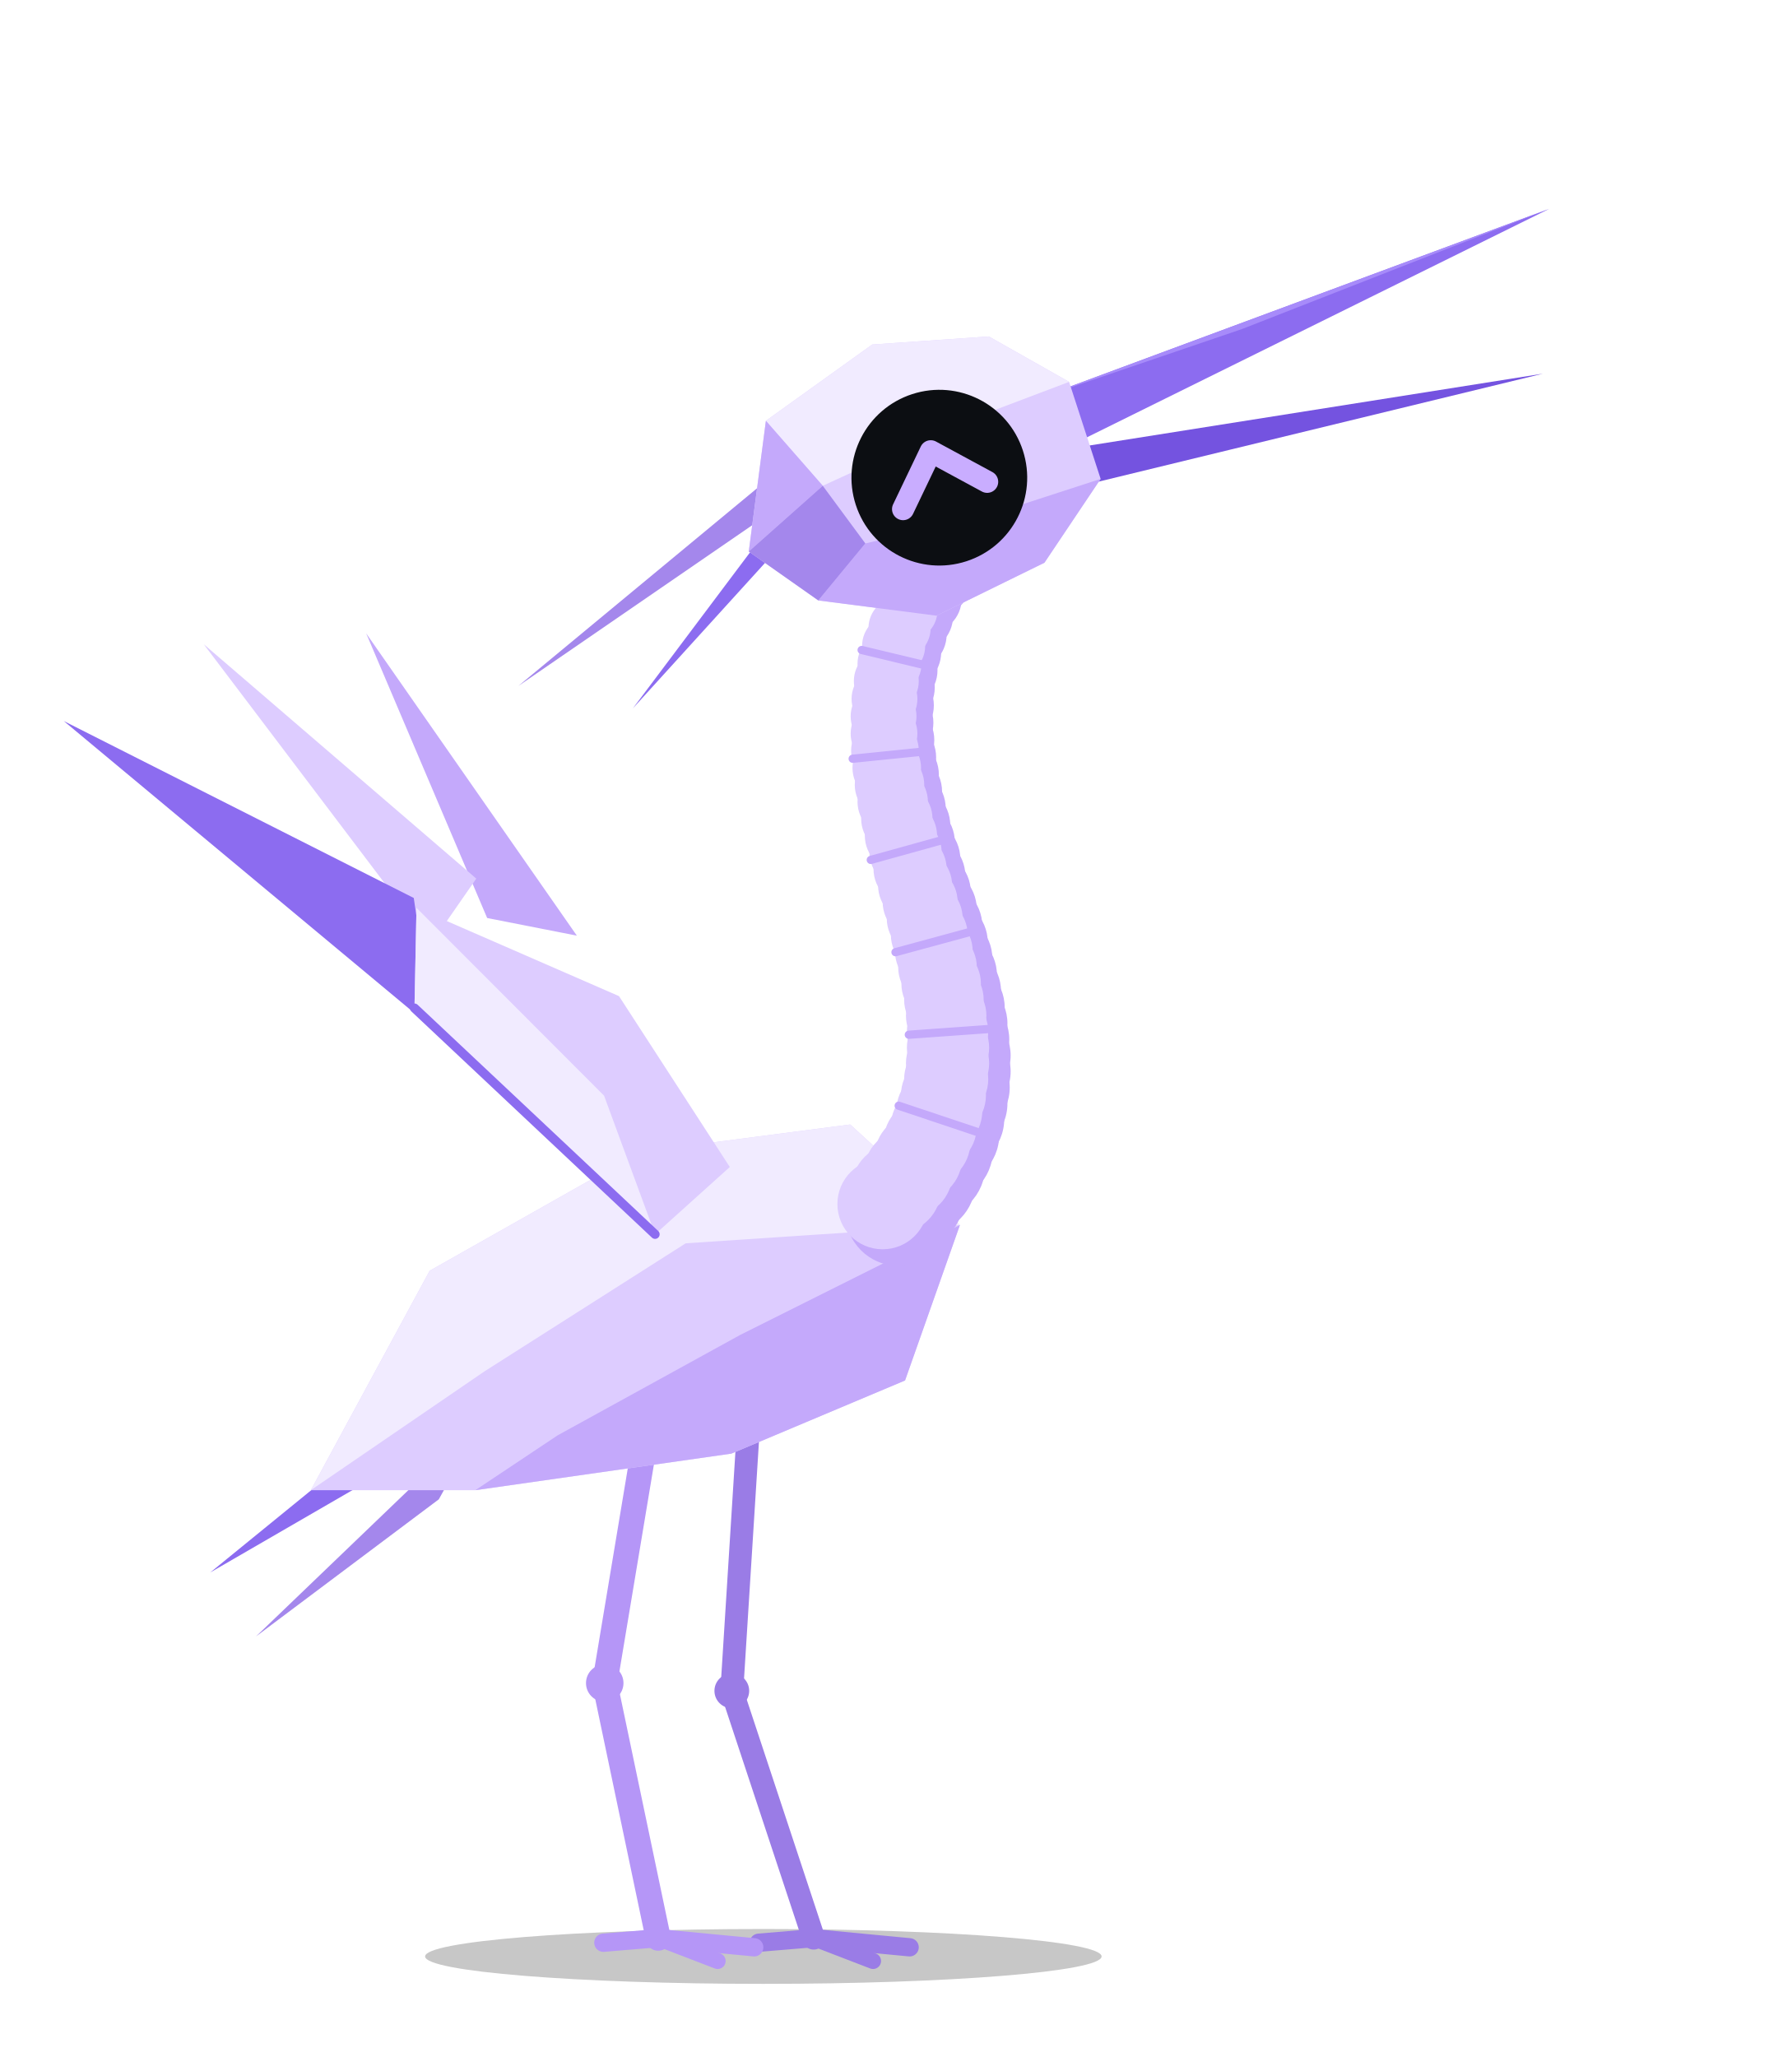
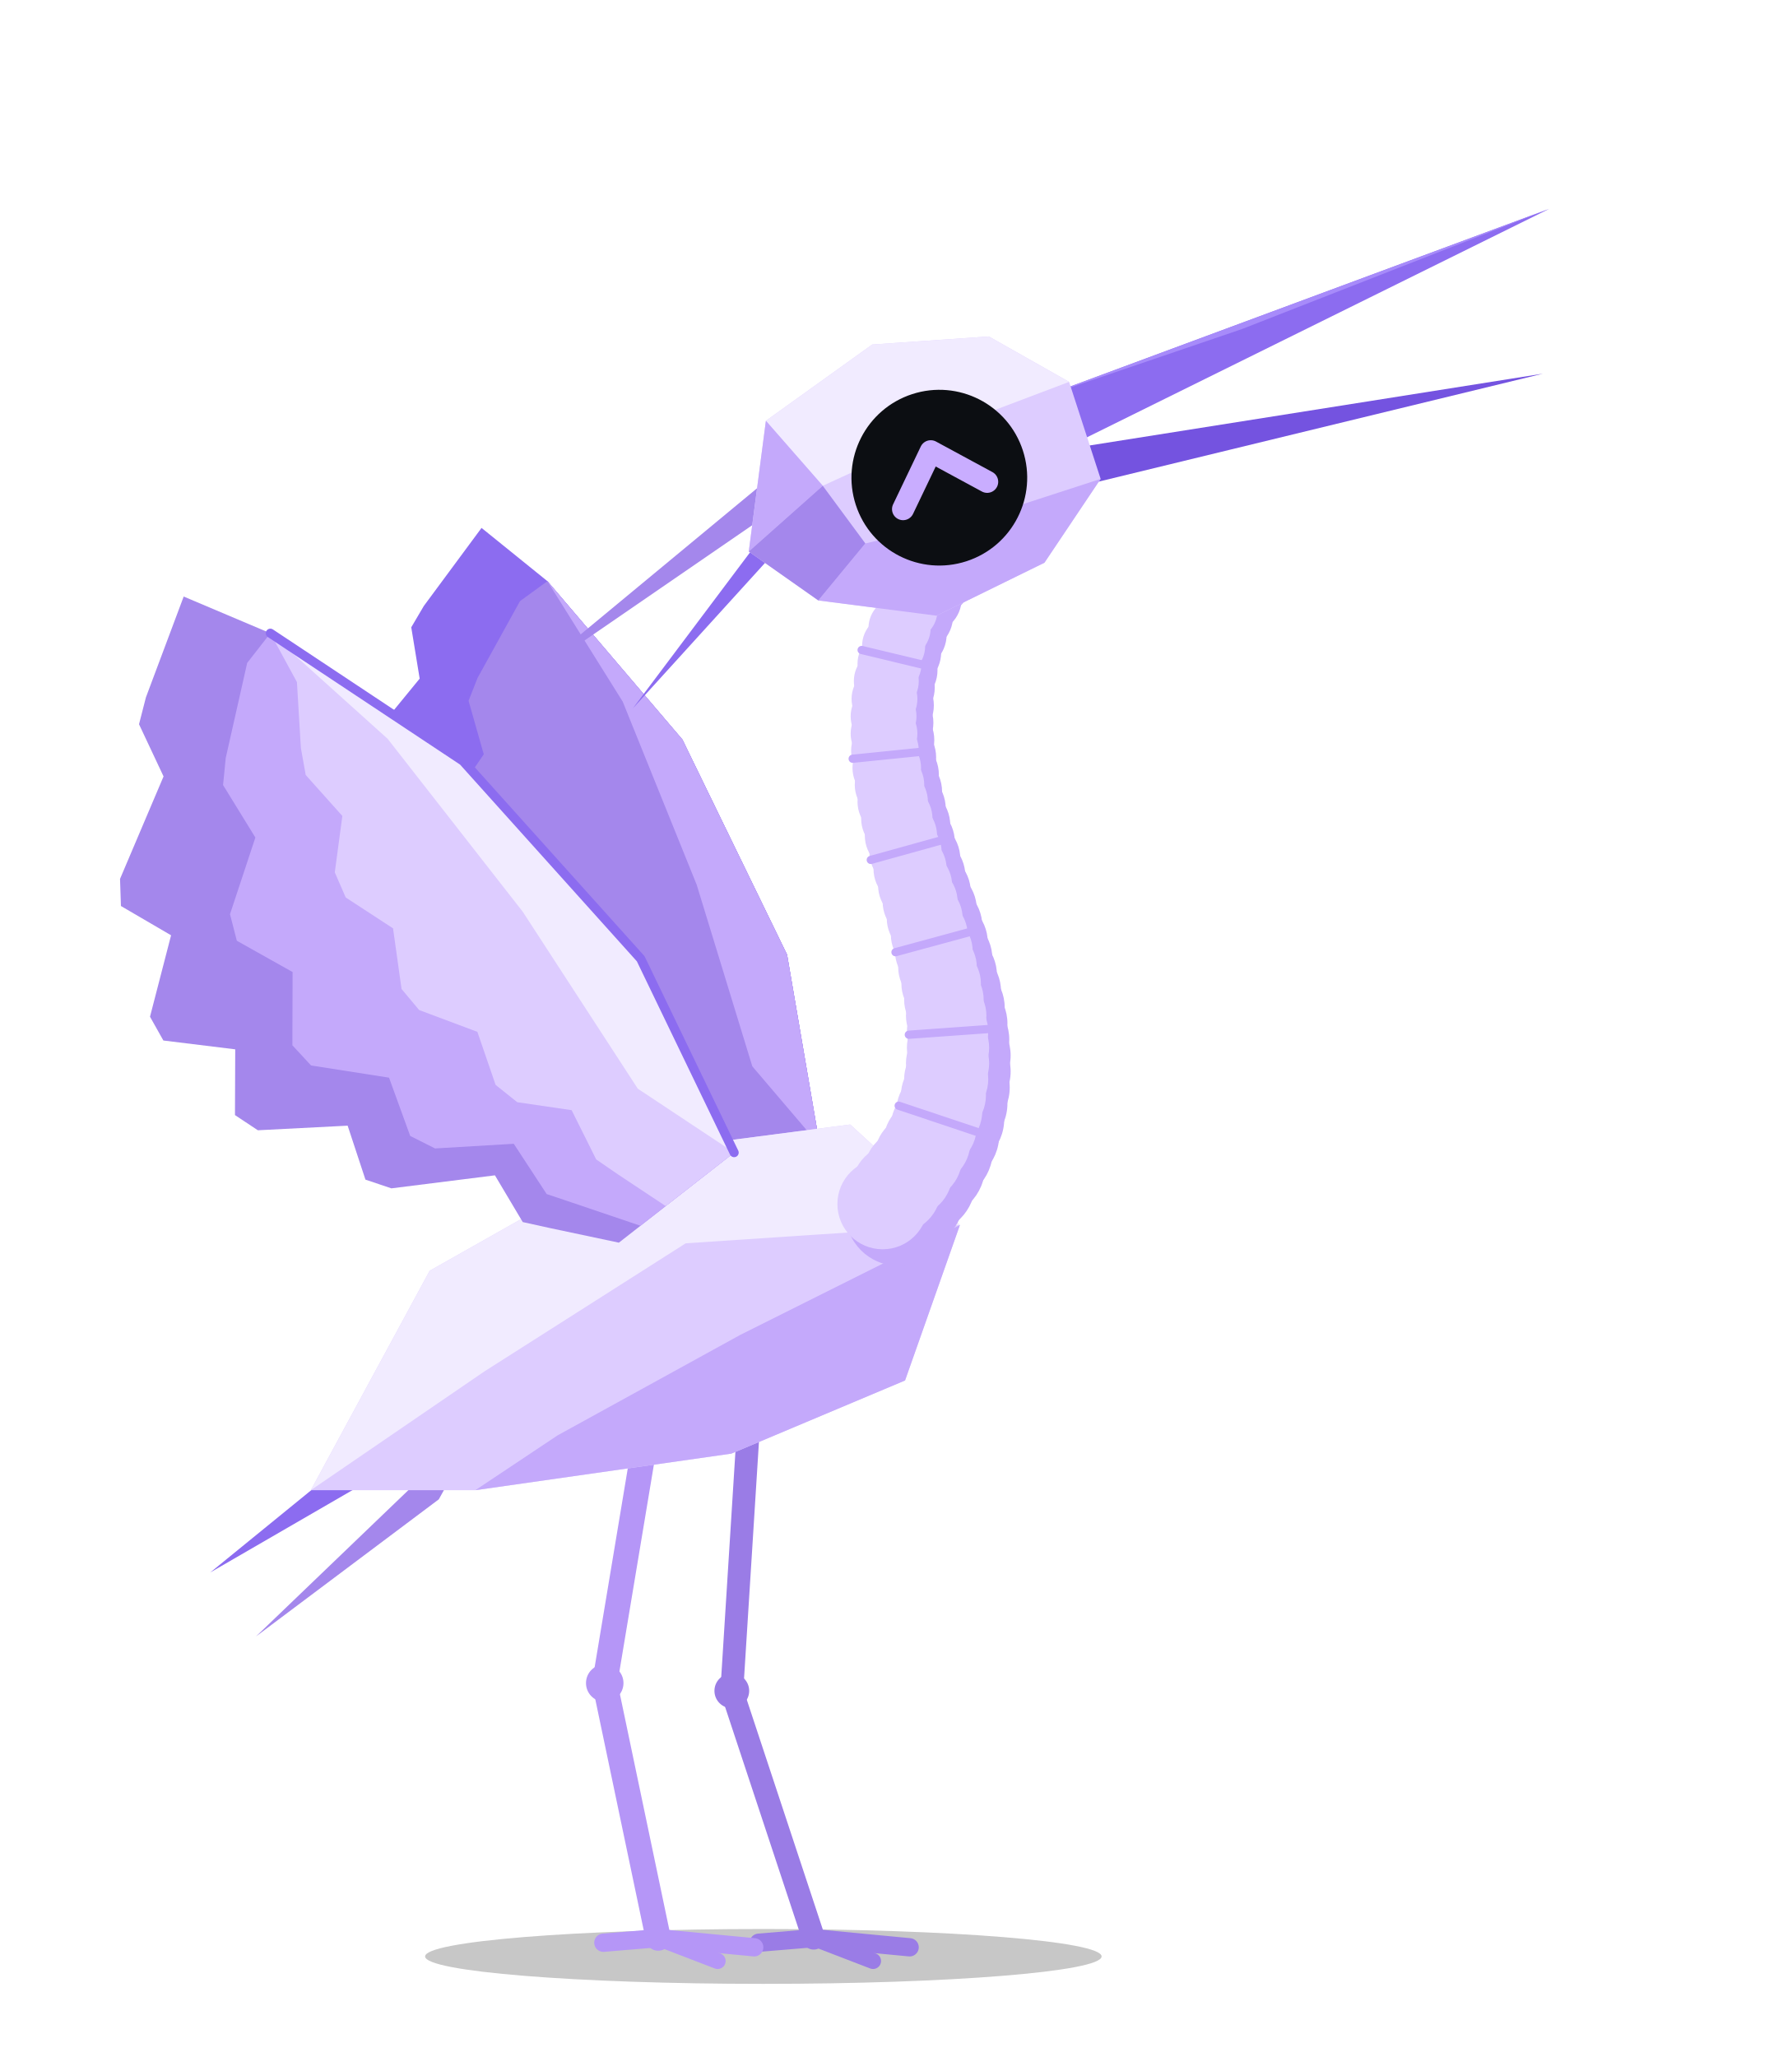
- <svg xmlns="http://www.w3.org/2000/svg" viewBox="28 -10 392 450" width="392" height="450" style="--neck-base: 224.5px 255.4px; --neck-top: 235.7px 112.9px; --hip-back: 192px 298px; --hip-front: 170px 300px; --shoulder: 178px 254px">
+ <svg xmlns="http://www.w3.org/2000/svg" viewBox="28 -10 392 450" width="392" height="450" style="--neck-base: 224.5px 255.4px; --neck-top: 235.7px 112.9px; --hip-back: 192px 298px; --hip-front: 170px 300px; --shoulder: 176px 252px; --shoulder-far: 194px 246px">
  <ellipse cx="195" cy="418" rx="74" ry="6" fill="#000000" opacity="0.22" class="h-shadow" />
  <g class="h-bird">
    <g class="h-legs">
      <g class="h-leg h-leg-back">
        <polyline points="192,298 188.1,359.9 206,414" fill="none" stroke="#9a7ce6" style="stroke-width: 5; stroke-linecap: round; stroke-linejoin: round" />
        <circle cx="188.1" cy="359.9" r="3.8" fill="#9a7ce6" />
        <polyline points="194,415 206,414 227,416" fill="none" stroke="#9a7ce6" style="stroke-width: 4; stroke-linecap: round; stroke-linejoin: round" />
        <polyline points="206,414 219,419" fill="none" stroke="#9a7ce6" style="stroke-width: 3.5; stroke-linecap: round; stroke-linejoin: round" />
      </g>
      <g class="h-leg h-leg-front">
        <polyline points="170,300 160.3,358.2 172,414" fill="none" stroke="#b596f7" style="stroke-width: 5.5; stroke-linecap: round; stroke-linejoin: round" />
        <circle cx="160.3" cy="358.2" r="4.1" fill="#b596f7" />
        <polyline points="160,415 172,414 193,416" fill="none" stroke="#b596f7" style="stroke-width: 4; stroke-linecap: round; stroke-linejoin: round" />
        <polyline points="172,414 185,419" fill="none" stroke="#b596f7" style="stroke-width: 3.5; stroke-linecap: round; stroke-linejoin: round" />
      </g>
    </g>
    <g class="h-upper">
+       <g class="h-wing h-wing-far">
+         <g transform="translate(194 246) rotate(-112)">
+           <polygon points="0,14.4 41.4,23.4 93.6,19.8 136.8,5.4 153,-3.6 141.9,-21.7 138.6,-26 127.5,-28.5 117,-47.7 112.5,-50.8 102,-46.6 91.9,-59.7 86.6,-60.5 76.5,-50.5 66.3,-58.5 61.2,-56.8 51,-42.3 40.5,-46.1 36,-43.1 25.5,-25.5 14.8,-26.8 10.7,-23.4 0,-14.4" fill="#8c6cf0" />
+           <polygon points="0,14.4 41.4,23.4 93.6,19.8 136.8,5.4 135,-1.8 122.9,-16.7 119,-20.4 106.9,-21.7 98.1,-34.9 93.2,-37.1 81.6,-32.2 70.2,-41.1 64.8,-40.6 53.4,-30 41.8,-33.8 36.9,-31.5 28.1,-18.7 16.3,-19.7 11.8,-16.8 0,-9" fill="#a487ec" />
+           <polygon points="0,14.4 41.4,23.4 93.6,19.8 136.8,5.4 126,3.6 115.3,-3.8 110.5,-6.3 99.8,-5.6 91.9,-13.6 86.6,-15 76.1,-11.3 65.7,-17.3 60.3,-17.2 49.9,-10.8 39.4,-14.4 34.1,-13.1 26.3,-5.6 15.7,-7.9 10.6,-6.2 0,-2.7" fill="#a487ec" />
+           <polygon points="0,14.4 41.4,23.4 93.6,19.8 136.8,5.4 106.2,10.8 63,10.8 21.6,7.2" fill="#c4a9fb" />
+         </g>
+       </g>
      <g class="h-trunk">
        <polygon points="128,290 74,334 112,312" fill="#8c6cf0" />
        <polygon points="134,300 84,348 124,318" fill="#a487ec" />
        <polygon points="96,316 122,268 168,242 214,236 238,258 226,292 188,308 132,316" fill="#ddccff" />
        <polygon points="96,316 122,268 168,242 214,236 238,258 178,262 134,290" fill="#f1ebff" />
        <polygon points="132,316 188,308 226,292 238,258 190,282 150,304" fill="#c4a9fb" />
      </g>
      <g class="h-neck">
        <circle cx="224.5" cy="255.4" r="11.5" fill="#c4a9fb" />
        <circle cx="227.5" cy="252" r="11.4" fill="#c4a9fb" />
        <circle cx="230.1" cy="248.6" r="11.3" fill="#c4a9fb" />
        <circle cx="232.3" cy="245.2" r="11.2" fill="#c4a9fb" />
        <circle cx="234.1" cy="241.7" r="11.1" fill="#c4a9fb" />
        <circle cx="235.6" cy="238.3" r="11" fill="#c4a9fb" />
        <circle cx="236.8" cy="234.8" r="10.9" fill="#c4a9fb" />
        <circle cx="237.6" cy="231.4" r="10.8" fill="#c4a9fb" />
        <circle cx="238.2" cy="227.9" r="10.7" fill="#c4a9fb" />
        <circle cx="238.5" cy="224.4" r="10.6" fill="#c4a9fb" />
        <circle cx="238.6" cy="220.9" r="10.5" fill="#c4a9fb" />
        <circle cx="238.4" cy="217.4" r="10.4" fill="#c4a9fb" />
        <circle cx="238.1" cy="213.9" r="10.3" fill="#c4a9fb" />
        <circle cx="237.6" cy="210.4" r="10.2" fill="#c4a9fb" />
        <circle cx="236.9" cy="206.9" r="10.1" fill="#c4a9fb" />
        <circle cx="236.1" cy="203.3" r="10" fill="#c4a9fb" />
        <circle cx="235.2" cy="199.7" r="9.9" fill="#c4a9fb" />
        <circle cx="234.3" cy="196.2" r="9.8" fill="#c4a9fb" />
        <circle cx="233.2" cy="192.6" r="9.7" fill="#c4a9fb" />
        <circle cx="232.1" cy="189" r="9.6" fill="#c4a9fb" />
        <circle cx="231" cy="185.3" r="9.4" fill="#c4a9fb" />
        <circle cx="229.9" cy="181.7" r="9.3" fill="#c4a9fb" />
        <circle cx="228.9" cy="178" r="9.2" fill="#c4a9fb" />
        <circle cx="227.8" cy="174.3" r="9.1" fill="#c4a9fb" />
        <circle cx="226.9" cy="170.6" r="9" fill="#c4a9fb" />
        <circle cx="226" cy="166.9" r="8.9" fill="#c4a9fb" />
        <circle cx="225.3" cy="163.2" r="8.8" fill="#c4a9fb" />
        <circle cx="224.7" cy="159.5" r="8.7" fill="#c4a9fb" />
        <circle cx="224.2" cy="155.7" r="8.6" fill="#c4a9fb" />
        <circle cx="223.9" cy="151.9" r="8.5" fill="#c4a9fb" />
        <circle cx="223.8" cy="148.1" r="8.4" fill="#c4a9fb" />
        <circle cx="224" cy="144.3" r="8.3" fill="#c4a9fb" />
        <circle cx="224.3" cy="140.4" r="8.2" fill="#c4a9fb" />
        <circle cx="225" cy="136.6" r="8.1" fill="#c4a9fb" />
        <circle cx="225.9" cy="132.7" r="8" fill="#c4a9fb" />
        <circle cx="227.2" cy="128.8" r="7.9" fill="#c4a9fb" />
        <circle cx="228.7" cy="124.8" r="7.8" fill="#c4a9fb" />
        <circle cx="230.7" cy="120.9" r="7.7" fill="#c4a9fb" />
        <circle cx="233" cy="116.9" r="7.6" fill="#c4a9fb" />
        <circle cx="235.7" cy="112.9" r="7.5" fill="#c4a9fb" />
        <circle cx="221.1" cy="253.4" r="9.9" fill="#ddccff" />
        <circle cx="224.1" cy="250" r="9.8" fill="#ddccff" />
        <circle cx="226.7" cy="246.6" r="9.7" fill="#ddccff" />
        <circle cx="228.9" cy="243.2" r="9.6" fill="#ddccff" />
        <circle cx="230.8" cy="239.8" r="9.5" fill="#ddccff" />
        <circle cx="232.3" cy="236.4" r="9.4" fill="#ddccff" />
        <circle cx="233.5" cy="233" r="9.4" fill="#ddccff" />
        <circle cx="234.4" cy="229.6" r="9.3" fill="#ddccff" />
        <circle cx="235" cy="226.1" r="9.2" fill="#ddccff" />
        <circle cx="235.3" cy="222.6" r="9.1" fill="#ddccff" />
        <circle cx="235.4" cy="219.2" r="9" fill="#ddccff" />
        <circle cx="235.3" cy="215.7" r="8.9" fill="#ddccff" />
        <circle cx="235" cy="212.2" r="8.8" fill="#ddccff" />
        <circle cx="234.5" cy="208.7" r="8.7" fill="#ddccff" />
        <circle cx="233.9" cy="205.2" r="8.7" fill="#ddccff" />
        <circle cx="233.1" cy="201.6" r="8.6" fill="#ddccff" />
        <circle cx="232.3" cy="198.1" r="8.5" fill="#ddccff" />
        <circle cx="231.3" cy="194.5" r="8.4" fill="#ddccff" />
        <circle cx="230.3" cy="190.9" r="8.3" fill="#ddccff" />
        <circle cx="229.3" cy="187.3" r="8.2" fill="#ddccff" />
        <circle cx="228.2" cy="183.7" r="8.1" fill="#ddccff" />
        <circle cx="227.1" cy="180.1" r="8" fill="#ddccff" />
        <circle cx="226.1" cy="176.4" r="7.9" fill="#ddccff" />
        <circle cx="225.1" cy="172.8" r="7.9" fill="#ddccff" />
        <circle cx="224.2" cy="169.1" r="7.8" fill="#ddccff" />
        <circle cx="223.3" cy="165.4" r="7.7" fill="#ddccff" />
        <circle cx="222.6" cy="161.7" r="7.6" fill="#ddccff" />
        <circle cx="222" cy="158" r="7.5" fill="#ddccff" />
        <circle cx="221.6" cy="154.2" r="7.4" fill="#ddccff" />
        <circle cx="221.4" cy="150.5" r="7.3" fill="#ddccff" />
        <circle cx="221.3" cy="146.7" r="7.2" fill="#ddccff" />
        <circle cx="221.5" cy="142.9" r="7.2" fill="#ddccff" />
        <circle cx="221.9" cy="139" r="7.1" fill="#ddccff" />
        <circle cx="222.6" cy="135.2" r="7" fill="#ddccff" />
        <circle cx="223.5" cy="131.3" r="6.9" fill="#ddccff" />
        <circle cx="224.8" cy="127.4" r="6.8" fill="#ddccff" />
        <circle cx="226.4" cy="123.5" r="6.7" fill="#ddccff" />
        <circle cx="228.3" cy="119.6" r="6.6" fill="#ddccff" />
        <circle cx="230.7" cy="115.6" r="6.5" fill="#ddccff" />
        <circle cx="233.4" cy="111.6" r="6.5" fill="#ddccff" />
        <g transform="translate(233.9 235) rotate(-71.5)">
          <line x1="0" y1="-9.8" x2="0" y2="9.8" stroke="#c4a9fb" style="stroke-width: 1.8; stroke-linecap: round" />
        </g>
        <g transform="translate(236.1 215.7) rotate(-94.1)">
          <line x1="0" y1="-9.3" x2="0" y2="9.3" stroke="#c4a9fb" style="stroke-width: 1.8; stroke-linecap: round" />
        </g>
        <g transform="translate(232.4 196) rotate(-105.2)">
          <line x1="0" y1="-8.8" x2="0" y2="8.8" stroke="#c4a9fb" style="stroke-width: 1.8; stroke-linecap: round" />
        </g>
        <g transform="translate(226.5 175.9) rotate(-105.5)">
          <line x1="0" y1="-8.3" x2="0" y2="8.3" stroke="#c4a9fb" style="stroke-width: 1.8; stroke-linecap: round" />
        </g>
        <g transform="translate(222.3 155.2) rotate(-95.8)">
          <line x1="0" y1="-7.8" x2="0" y2="7.8" stroke="#c4a9fb" style="stroke-width: 1.8; stroke-linecap: round" />
        </g>
        <g transform="translate(223.6 133.9) rotate(-76.5)">
          <line x1="0" y1="-7.3" x2="0" y2="7.3" stroke="#c4a9fb" style="stroke-width: 1.8; stroke-linecap: round" />
        </g>
      </g>
      <g class="h-wing">
-         <g transform="translate(178 254) rotate(-132)">
-           <polygon points="76,10 140,32 60,22" fill="#c4a9fb" />
-           <polygon points="80,-3 162,4 84,14" fill="#ddccff" />
-           <polygon points="66,-15 170,-30 90,1" fill="#8c6cf0" />
-           <polygon points="0,-9 72,-15 88,0 44,20 0,13" fill="#ddccff" />
-           <polygon points="0,-9 72,-15 88,0 30,3" fill="#f1ebff" />
-           <line x1="0" y1="-9" x2="72" y2="-15" stroke="#8c6cf0" style="stroke-width: 2; stroke-linecap: round" />
+         <g transform="translate(176 252) rotate(-128)">
+           <polygon points="0,16 46,26 104,22 152,6 170,-4 157.7,-24.1 154,-28.9 141.7,-31.7 129.9,-53 125.1,-56.5 113.3,-51.8 102.1,-66.4 96.2,-67.3 85,-56.1 73.7,-65 68,-63.1 56.7,-47 45,-51.2 40,-47.9 28.3,-28.3 16.5,-29.8 11.9,-26 0,-16" fill="#a487ec" />
+           <polygon points="0,16 46,26 104,22 152,6 150,-2 136.5,-18.5 132.2,-22.6 118.8,-24.1 109,-38.8 103.5,-41.2 90.6,-35.8 78,-45.7 72,-45.2 59.4,-33.4 46.5,-37.6 41,-35 31.2,-20.8 18.1,-21.9 13.1,-18.6 0,-10" fill="#c4a9fb" />
+           <polygon points="0,16 46,26 104,22 152,6 140,4 128.1,-4.2 122.8,-7 110.8,-6.2 102.1,-15.1 96.3,-16.6 84.6,-12.6 73,-19.3 67,-19.1 55.4,-12 43.8,-16 37.9,-14.6 29.2,-6.3 17.4,-8.7 11.7,-6.9 0,-3" fill="#ddccff" />
+           <polygon points="0,16 46,26 104,22 152,6 118,12 70,12 24,8" fill="#f1ebff" />
+           <polyline points="0,16 46,26 104,22 152,6" fill="none" stroke="#8c6cf0" style="stroke-width: 2; stroke-linecap: round; stroke-linejoin: round" />
        </g>
      </g>
      <g class="h-head">
        <g transform="translate(233.5 94.5) rotate(-18)">
          <g transform="scale(1.24)">
            <polygon points="-24,-11 -82,12 -28,-4" fill="#a487ec" />
            <polygon points="-27,-4 -64,22 -29,2" fill="#8c6cf0" />
            <g transform="rotate(-8 22 2)">
              <polygon points="22,-8 118,1.5 22,2" fill="#8c6cf0" />
              <polygon points="22,-8 118,1.5 60,-3.2" fill="#a78bfa" />
            </g>
            <g transform="rotate(8 22 2)">
              <polygon points="22,2 108,3.5 22,9" fill="#7453e0" />
            </g>
            <polygon points="-36,2 -26,-19 -4,-26 16,-21 27,-9 27,9 13,20 -8,23 -27,14" fill="#ddccff" />
            <polygon points="-26,-19 -4,-26 16,-21 27,-9 6,-8 -20,-5" fill="#f1ebff" />
            <polygon points="-36,2 -26,-19 -20,-5" fill="#c4a9fb" />
            <polygon points="-27,14 -8,23 13,20 27,9 8,9 -16,7" fill="#c4a9fb" />
            <polygon points="-36,2 -20,-5 -16,7 -27,14" fill="#a487ec" />
            <circle cx="0" cy="0" r="15.5" fill="#0c0e12" />
            <polyline points="-7.8,3.3 0,-4.9 7.8,3.3" fill="none" stroke="#c9adff" style="stroke-width: 3.9; stroke-linecap: round; stroke-linejoin: round" />
          </g>
        </g>
      </g>
    </g>
  </g>
</svg>
